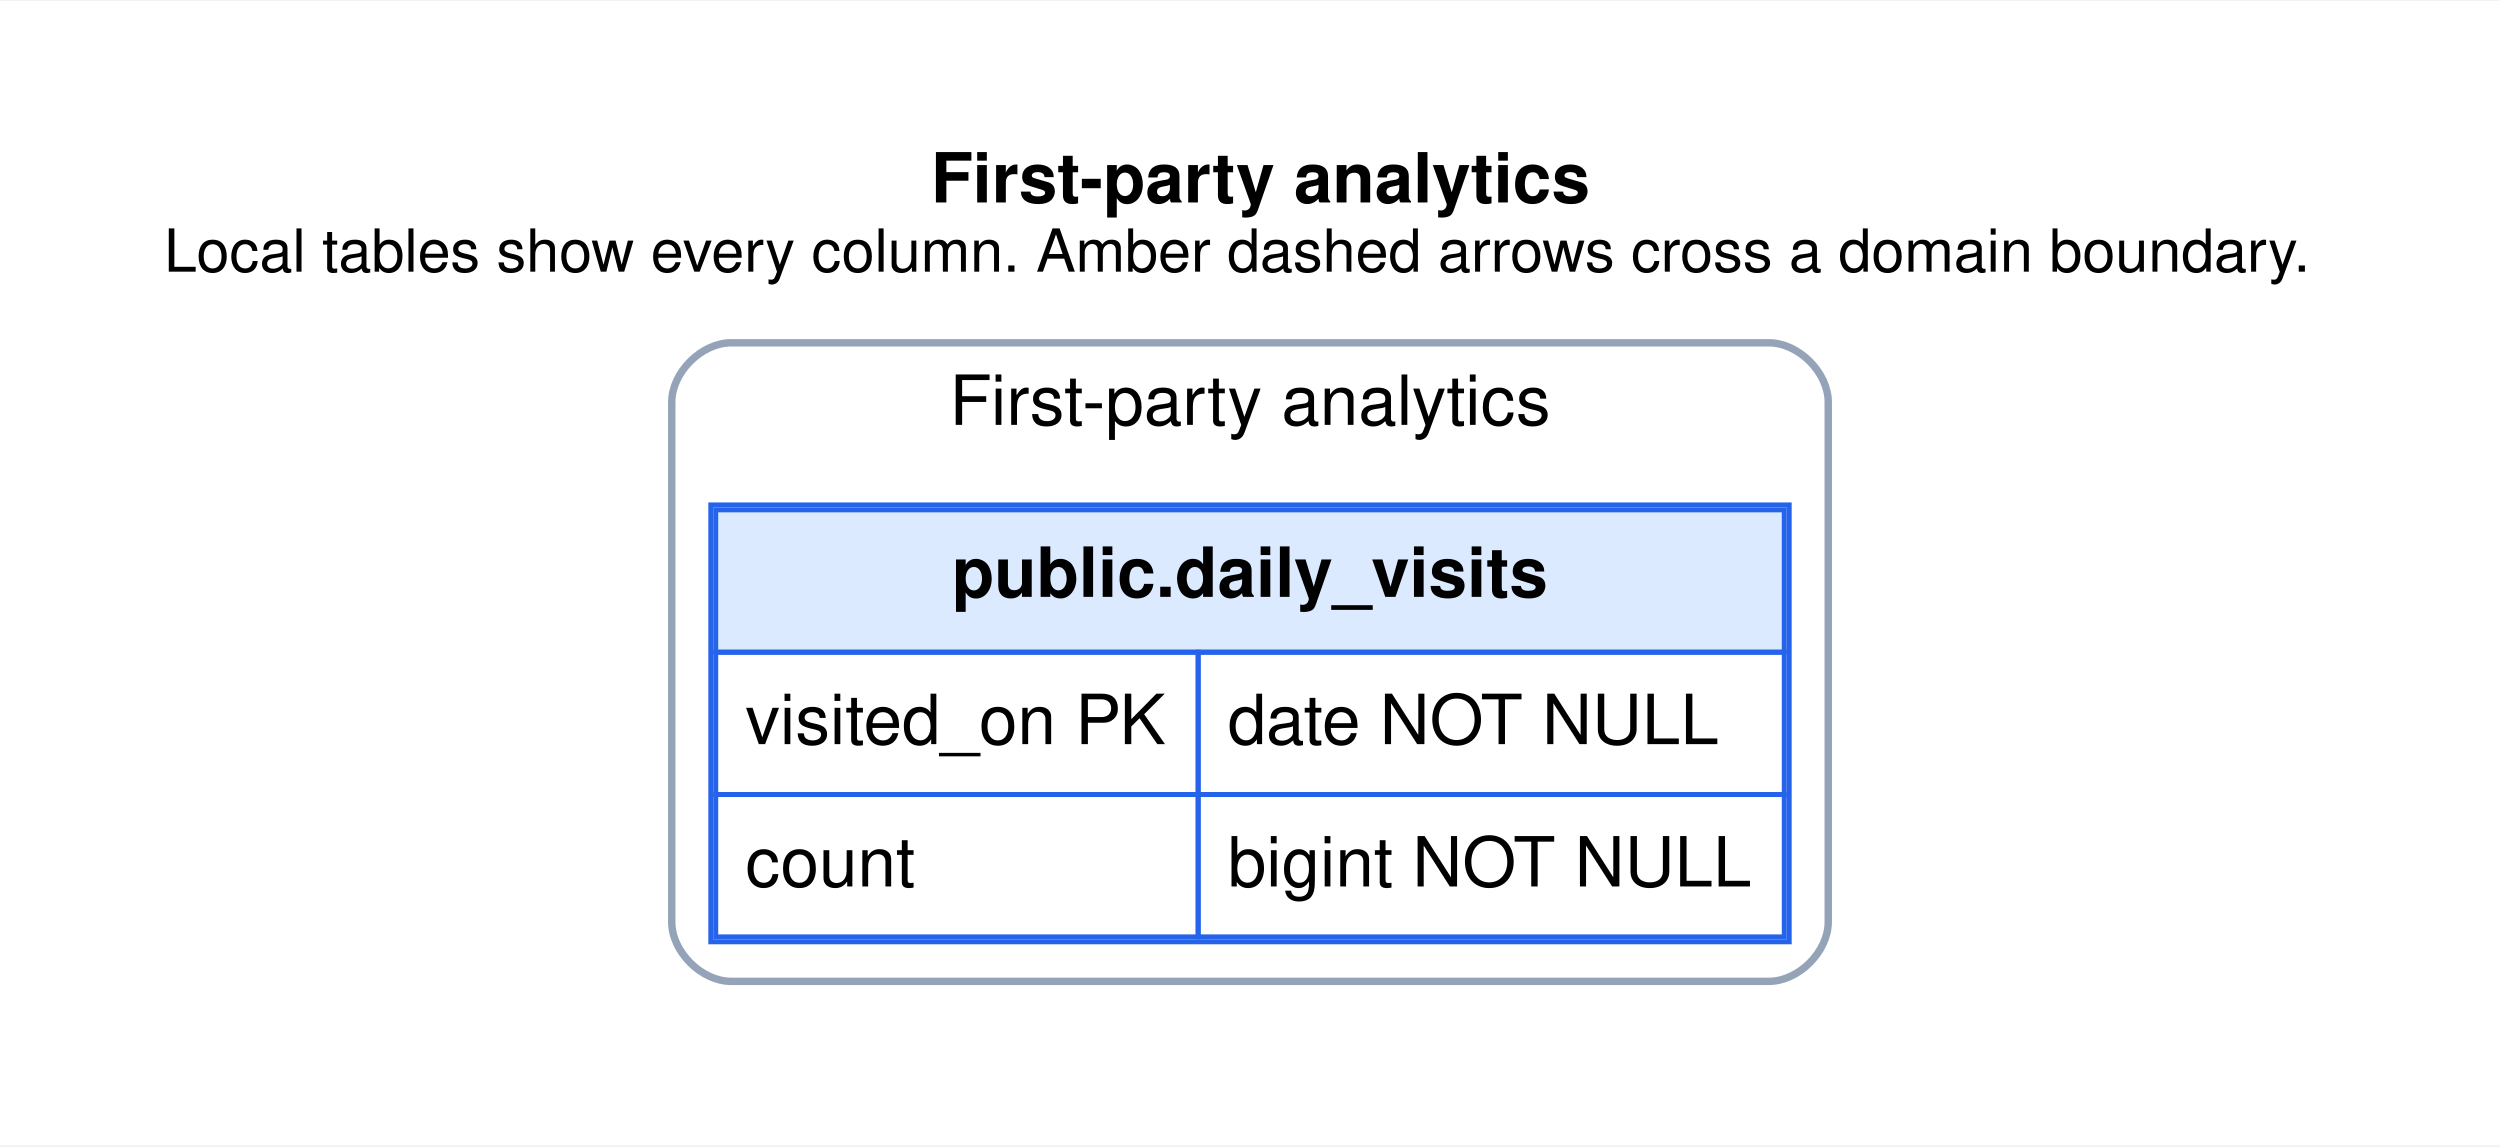
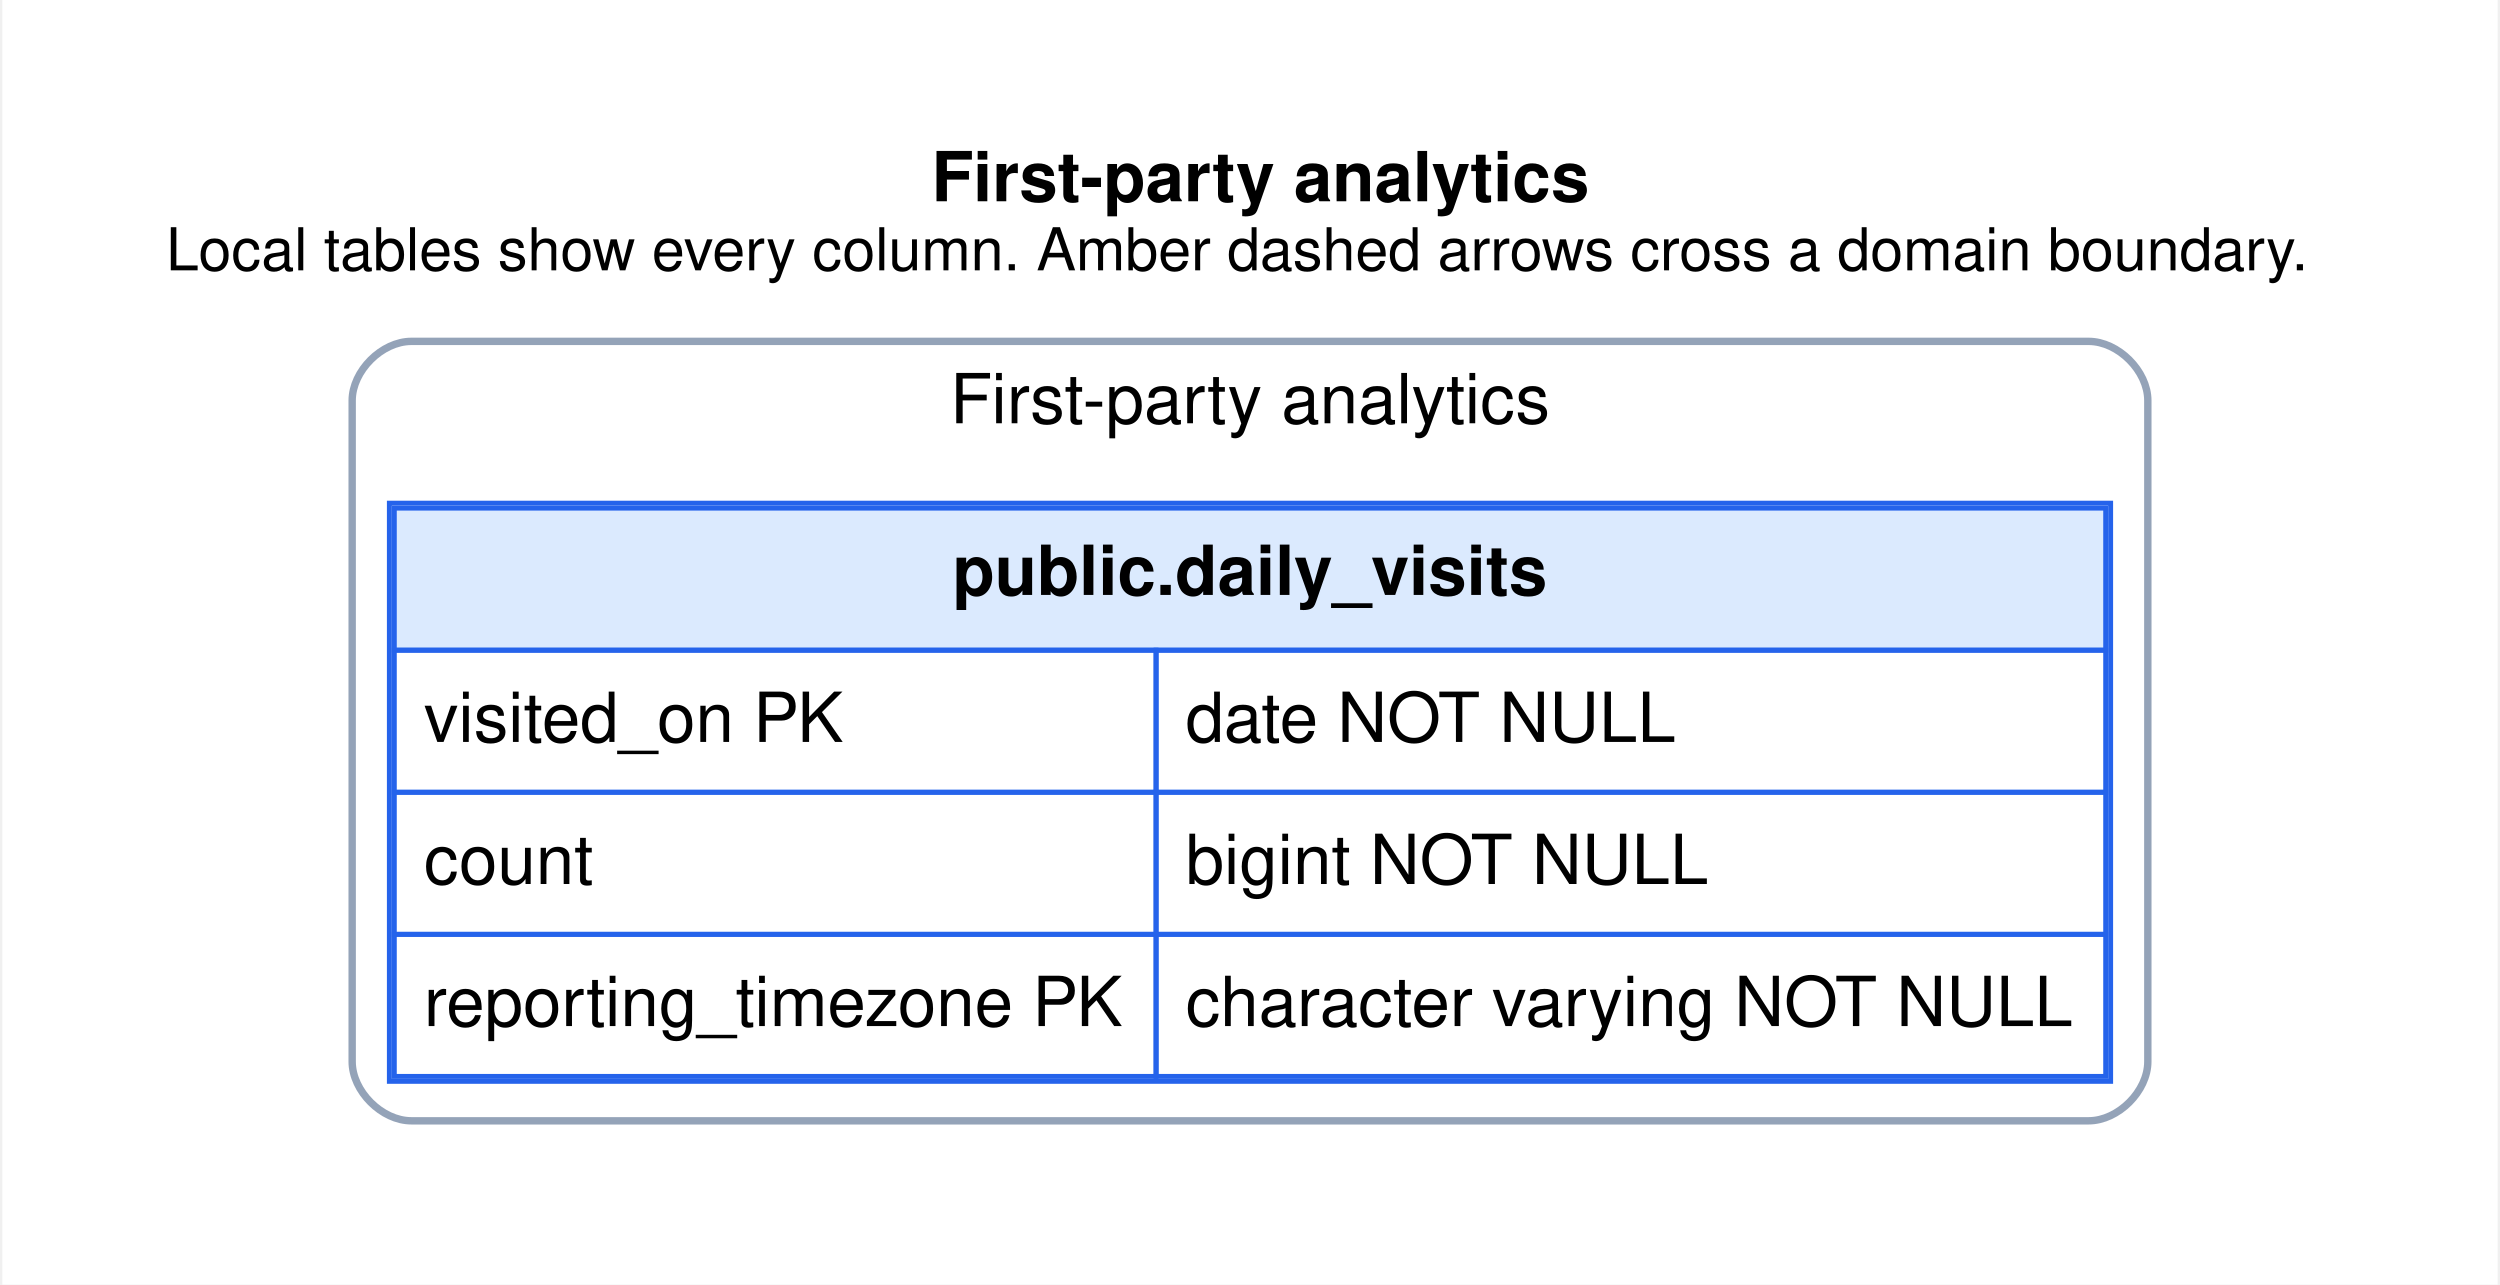
- <svg xmlns="http://www.w3.org/2000/svg" width="506pt" height="232pt" viewBox="0.00 0.00 505.84 231.60">
-   <g id="graph0" class="graph" transform="scale(1 1) rotate(0) translate(25.2 206.4)">
-     <polygon fill="white" stroke="none" points="-25.2,25.2 -25.2,-206.4 480.64,-206.4 480.64,25.2 -25.2,25.2" />
-     <text text-anchor="start" x="159.25" y="-165.6" font-family="Helvetica,sans-Serif" font-size="14.00"> </text>
-     <text text-anchor="start" x="163.14" y="-165.6" font-family="Helvetica,sans-Serif" font-weight="bold" font-size="14.00">First-party analytics</text>
-     <text text-anchor="start" x="8" y="-151.6" font-family="Helvetica,sans-Serif" font-size="12.00">Local tables show every column. Amber dashed arrows cross a domain boundary.</text>
-     <text text-anchor="start" x="443.55" y="-151.6" font-family="Helvetica,sans-Serif" font-size="14.00"> </text>
+ <svg xmlns="http://www.w3.org/2000/svg" width="506pt" height="260pt" viewBox="0.00 0.00 505.84 260.40">
+   <g id="graph0" class="graph" transform="scale(1 1) rotate(0) translate(25.2 235.2)">
+     <polygon fill="white" stroke="none" points="-25.2,25.2 -25.2,-235.2 480.64,-235.2 480.64,25.2 -25.2,25.2" />
+     <text text-anchor="start" x="159.25" y="-194.4" font-family="Helvetica,sans-Serif" font-size="14.00"> </text>
+     <text text-anchor="start" x="163.14" y="-194.4" font-family="Helvetica,sans-Serif" font-weight="bold" font-size="14.00">First-party analytics</text>
+     <text text-anchor="start" x="8" y="-180.4" font-family="Helvetica,sans-Serif" font-size="12.00">Local tables show every column. Amber dashed arrows cross a domain boundary.</text>
+     <text text-anchor="start" x="443.55" y="-180.4" font-family="Helvetica,sans-Serif" font-size="14.00"> </text>
    <g id="clust1" class="cluster">
-       <path fill="white" stroke="#94a3b8" stroke-width="1.5" d="M122.72,-8C122.72,-8 332.72,-8 332.72,-8 338.72,-8 344.72,-14 344.72,-20 344.72,-20 344.72,-125.2 344.72,-125.2 344.72,-131.2 338.72,-137.2 332.72,-137.2 332.72,-137.2 122.72,-137.2 122.72,-137.2 116.72,-137.2 110.72,-131.2 110.72,-125.2 110.72,-125.2 110.72,-20 110.72,-20 110.72,-14 116.72,-8 122.72,-8" />
-       <text text-anchor="middle" x="227.72" y="-120.6" font-family="Helvetica,sans-Serif" font-size="14.00">First-party analytics</text>
+       <path fill="white" stroke="#94a3b8" stroke-width="1.5" d="M57.72,-8C57.72,-8 397.72,-8 397.72,-8 403.72,-8 409.72,-14 409.72,-20 409.72,-20 409.72,-154 409.72,-154 409.72,-160 403.72,-166 397.72,-166 397.72,-166 57.72,-166 57.72,-166 51.72,-166 45.72,-160 45.72,-154 45.72,-154 45.72,-20 45.72,-20 45.72,-14 51.72,-8 57.72,-8" />
+       <text text-anchor="middle" x="227.72" y="-149.4" font-family="Helvetica,sans-Serif" font-size="14.00">First-party analytics</text>
    </g>
    <g id="node1" class="node">
-       <polygon fill="#dbeafe" stroke="none" points="119.62,-74.6 119.62,-103.4 335.82,-103.4 335.82,-74.6 119.62,-74.6" />
-       <polygon fill="none" stroke="#2563eb" points="119.62,-74.6 119.62,-103.4 335.82,-103.4 335.82,-74.6 119.62,-74.6" />
-       <text text-anchor="start" x="167.42" y="-85.8" font-family="Helvetica,sans-Serif" font-weight="bold" font-size="14.00">public.daily_visits</text>
-       <polygon fill="none" stroke="#2563eb" points="119.62,-45.8 119.62,-74.6 217.23,-74.6 217.23,-45.8 119.62,-45.8" />
-       <text text-anchor="start" x="125.62" y="-56" font-family="Helvetica,sans-Serif" font-size="14.00">visited_on PK</text>
-       <polygon fill="none" stroke="#2563eb" points="217.23,-45.8 217.23,-74.6 335.82,-74.6 335.82,-45.8 217.23,-45.8" />
-       <text text-anchor="start" x="223.23" y="-56" font-family="Helvetica,sans-Serif" font-size="14.00">date NOT NULL</text>
-       <polygon fill="none" stroke="#2563eb" points="119.62,-17 119.62,-45.8 217.23,-45.8 217.23,-17 119.62,-17" />
-       <text text-anchor="start" x="125.62" y="-27.2" font-family="Helvetica,sans-Serif" font-size="14.00">count</text>
-       <polygon fill="none" stroke="#2563eb" points="217.23,-17 217.23,-45.8 335.82,-45.8 335.82,-17 217.23,-17" />
-       <text text-anchor="start" x="223.23" y="-27.2" font-family="Helvetica,sans-Serif" font-size="14.00">bigint NOT NULL</text>
-       <polygon fill="none" stroke="#2563eb" points="118.62,-16 118.62,-104.4 336.82,-104.4 336.82,-16 118.62,-16" />
+       <polygon fill="#dbeafe" stroke="none" points="54.26,-103.4 54.26,-132.2 401.18,-132.2 401.18,-103.4 54.26,-103.4" />
+       <polygon fill="none" stroke="#2563eb" points="54.26,-103.4 54.26,-132.2 401.18,-132.2 401.18,-103.4 54.26,-103.4" />
+       <text text-anchor="start" x="167.42" y="-114.6" font-family="Helvetica,sans-Serif" font-weight="bold" font-size="14.00">public.daily_visits</text>
+       <polygon fill="none" stroke="#2563eb" points="54.26,-74.6 54.26,-103.4 208.68,-103.4 208.68,-74.6 54.26,-74.6" />
+       <text text-anchor="start" x="60.26" y="-84.8" font-family="Helvetica,sans-Serif" font-size="14.00">visited_on PK</text>
+       <polygon fill="none" stroke="#2563eb" points="208.68,-74.6 208.68,-103.4 401.18,-103.4 401.18,-74.6 208.68,-74.6" />
+       <text text-anchor="start" x="214.68" y="-84.8" font-family="Helvetica,sans-Serif" font-size="14.00">date NOT NULL</text>
+       <polygon fill="none" stroke="#2563eb" points="54.26,-45.8 54.26,-74.6 208.68,-74.6 208.68,-45.8 54.26,-45.8" />
+       <text text-anchor="start" x="60.26" y="-56" font-family="Helvetica,sans-Serif" font-size="14.00">count</text>
+       <polygon fill="none" stroke="#2563eb" points="208.68,-45.8 208.68,-74.6 401.18,-74.6 401.18,-45.8 208.68,-45.8" />
+       <text text-anchor="start" x="214.68" y="-56" font-family="Helvetica,sans-Serif" font-size="14.00">bigint NOT NULL</text>
+       <polygon fill="none" stroke="#2563eb" points="54.26,-17 54.26,-45.8 208.68,-45.8 208.68,-17 54.26,-17" />
+       <text text-anchor="start" x="60.26" y="-27.2" font-family="Helvetica,sans-Serif" font-size="14.00">reporting_timezone PK</text>
+       <polygon fill="none" stroke="#2563eb" points="208.68,-17 208.68,-45.8 401.18,-45.8 401.18,-17 208.68,-17" />
+       <text text-anchor="start" x="214.68" y="-27.2" font-family="Helvetica,sans-Serif" font-size="14.00">character varying NOT NULL</text>
+       <polygon fill="none" stroke="#2563eb" points="53.26,-16 53.26,-133.2 402.18,-133.2 402.18,-16 53.26,-16" />
    </g>
  </g>
</svg>
